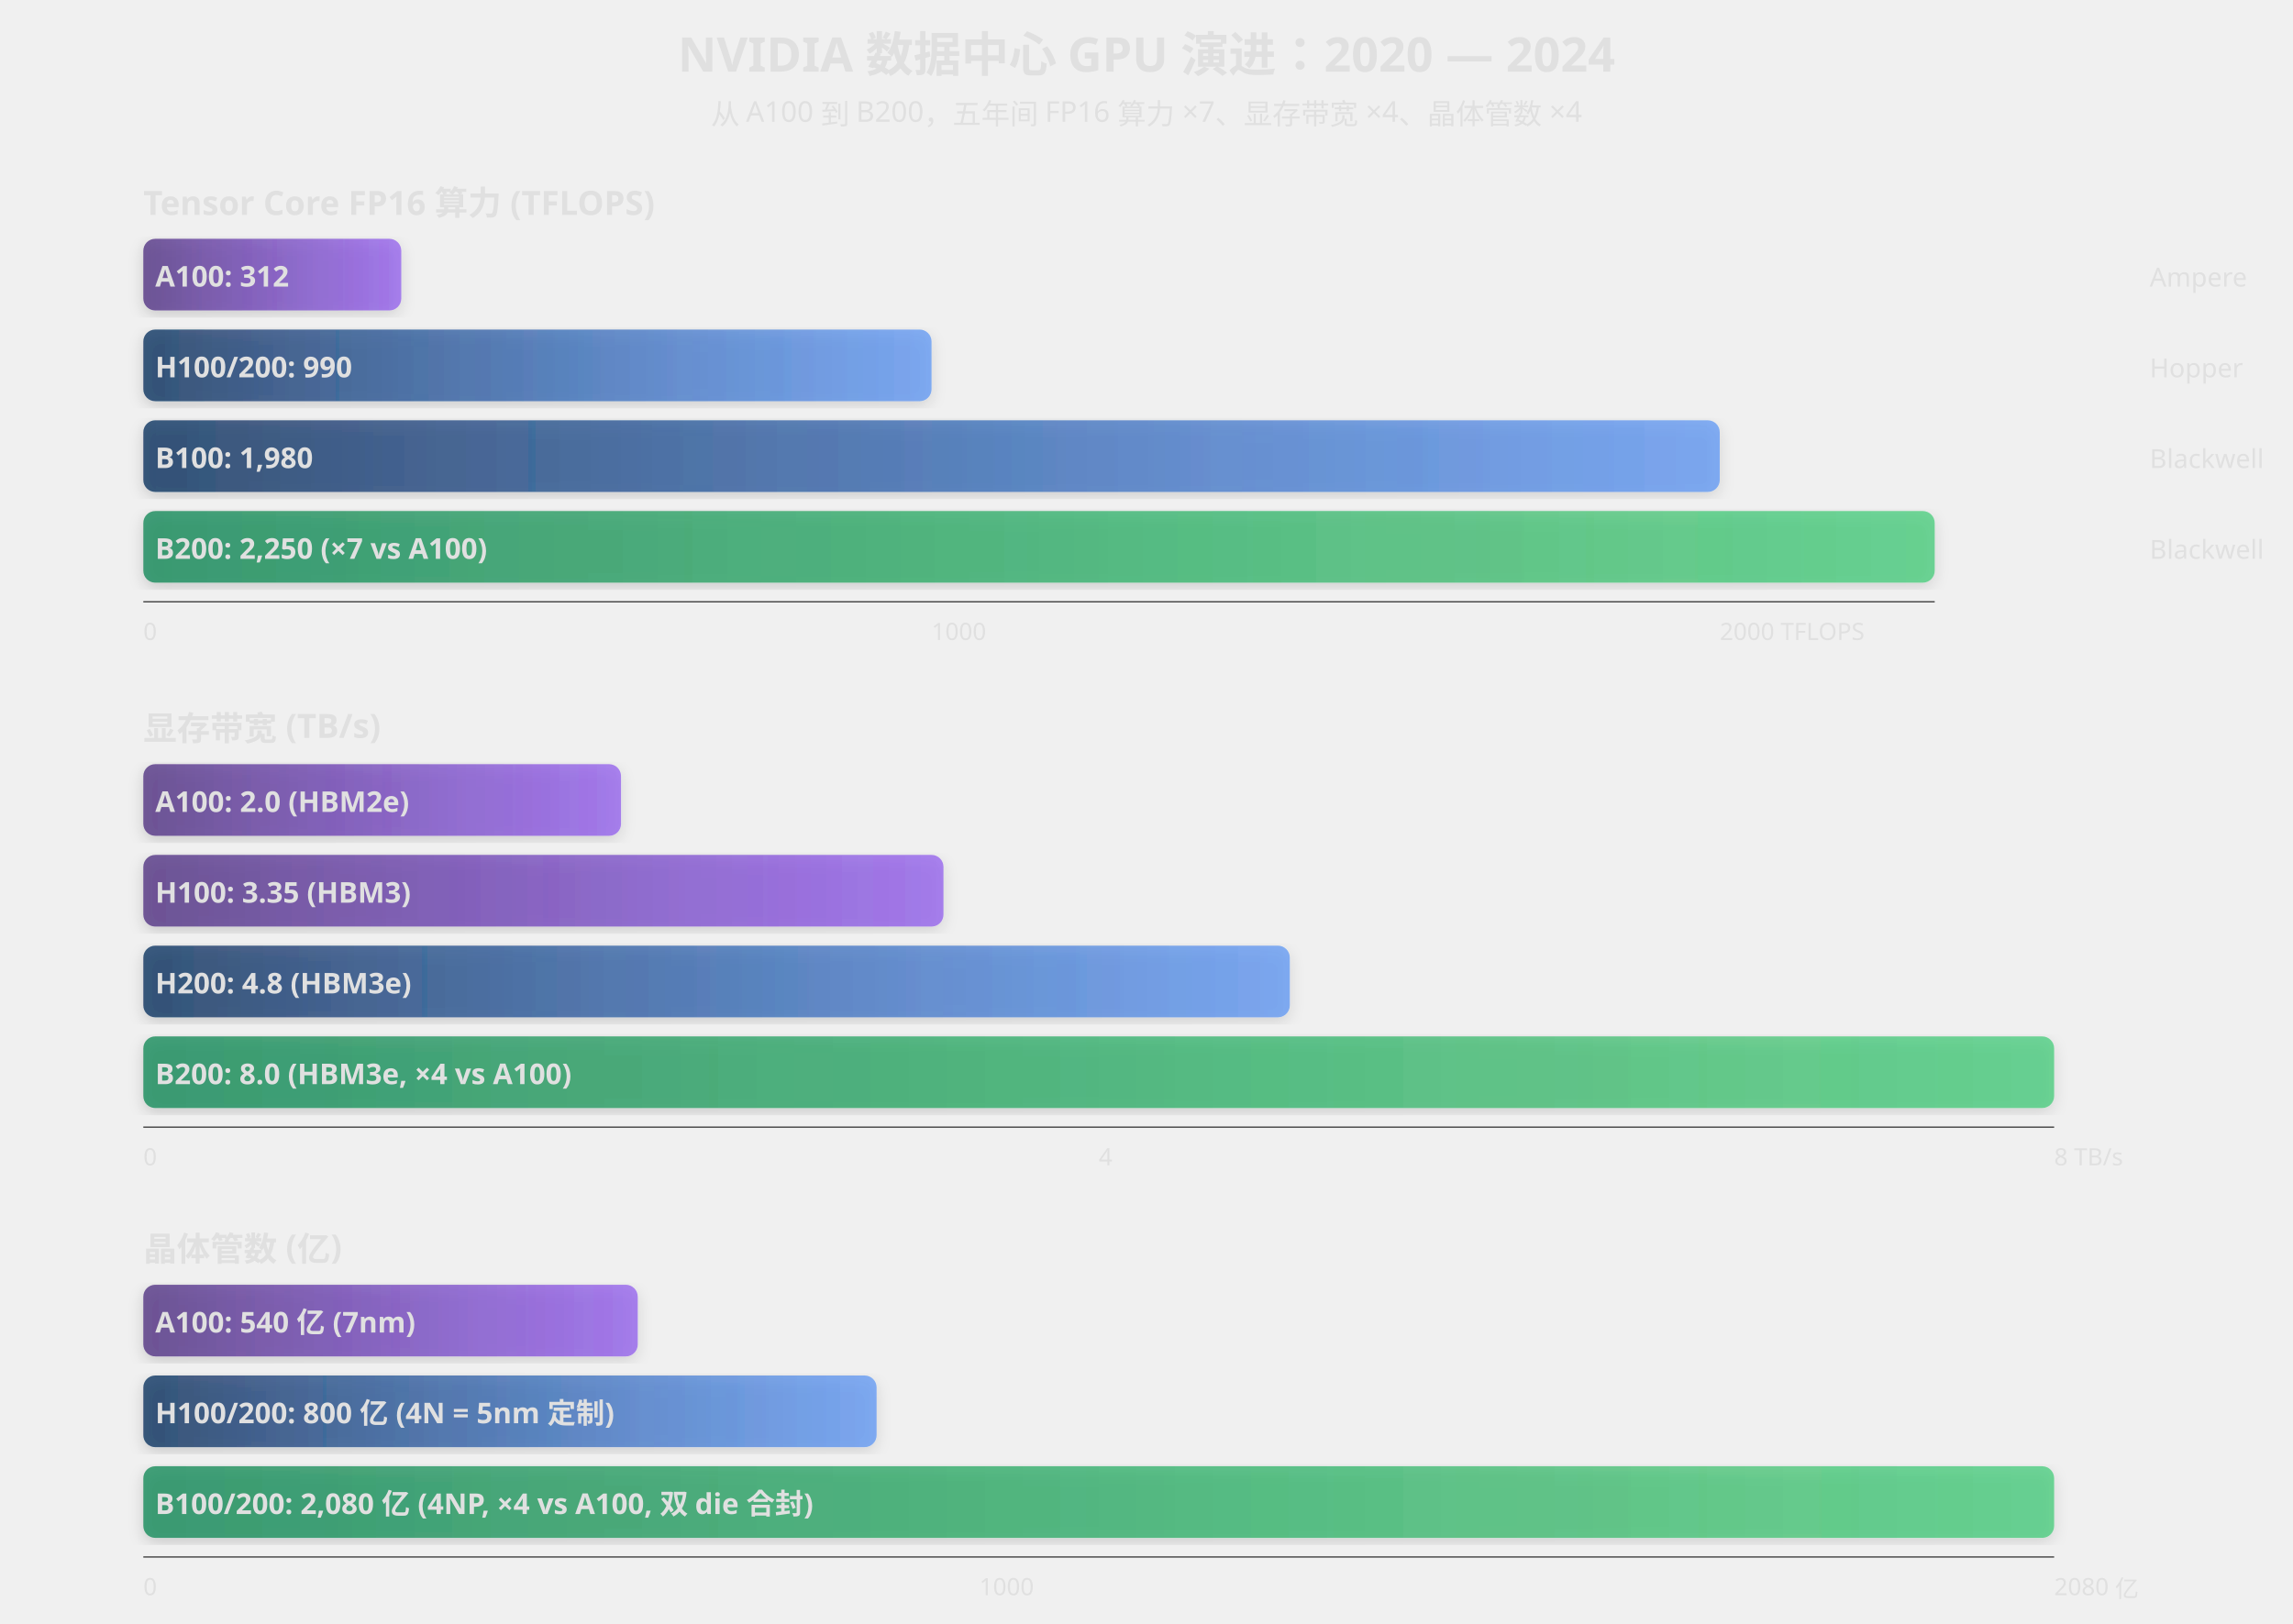
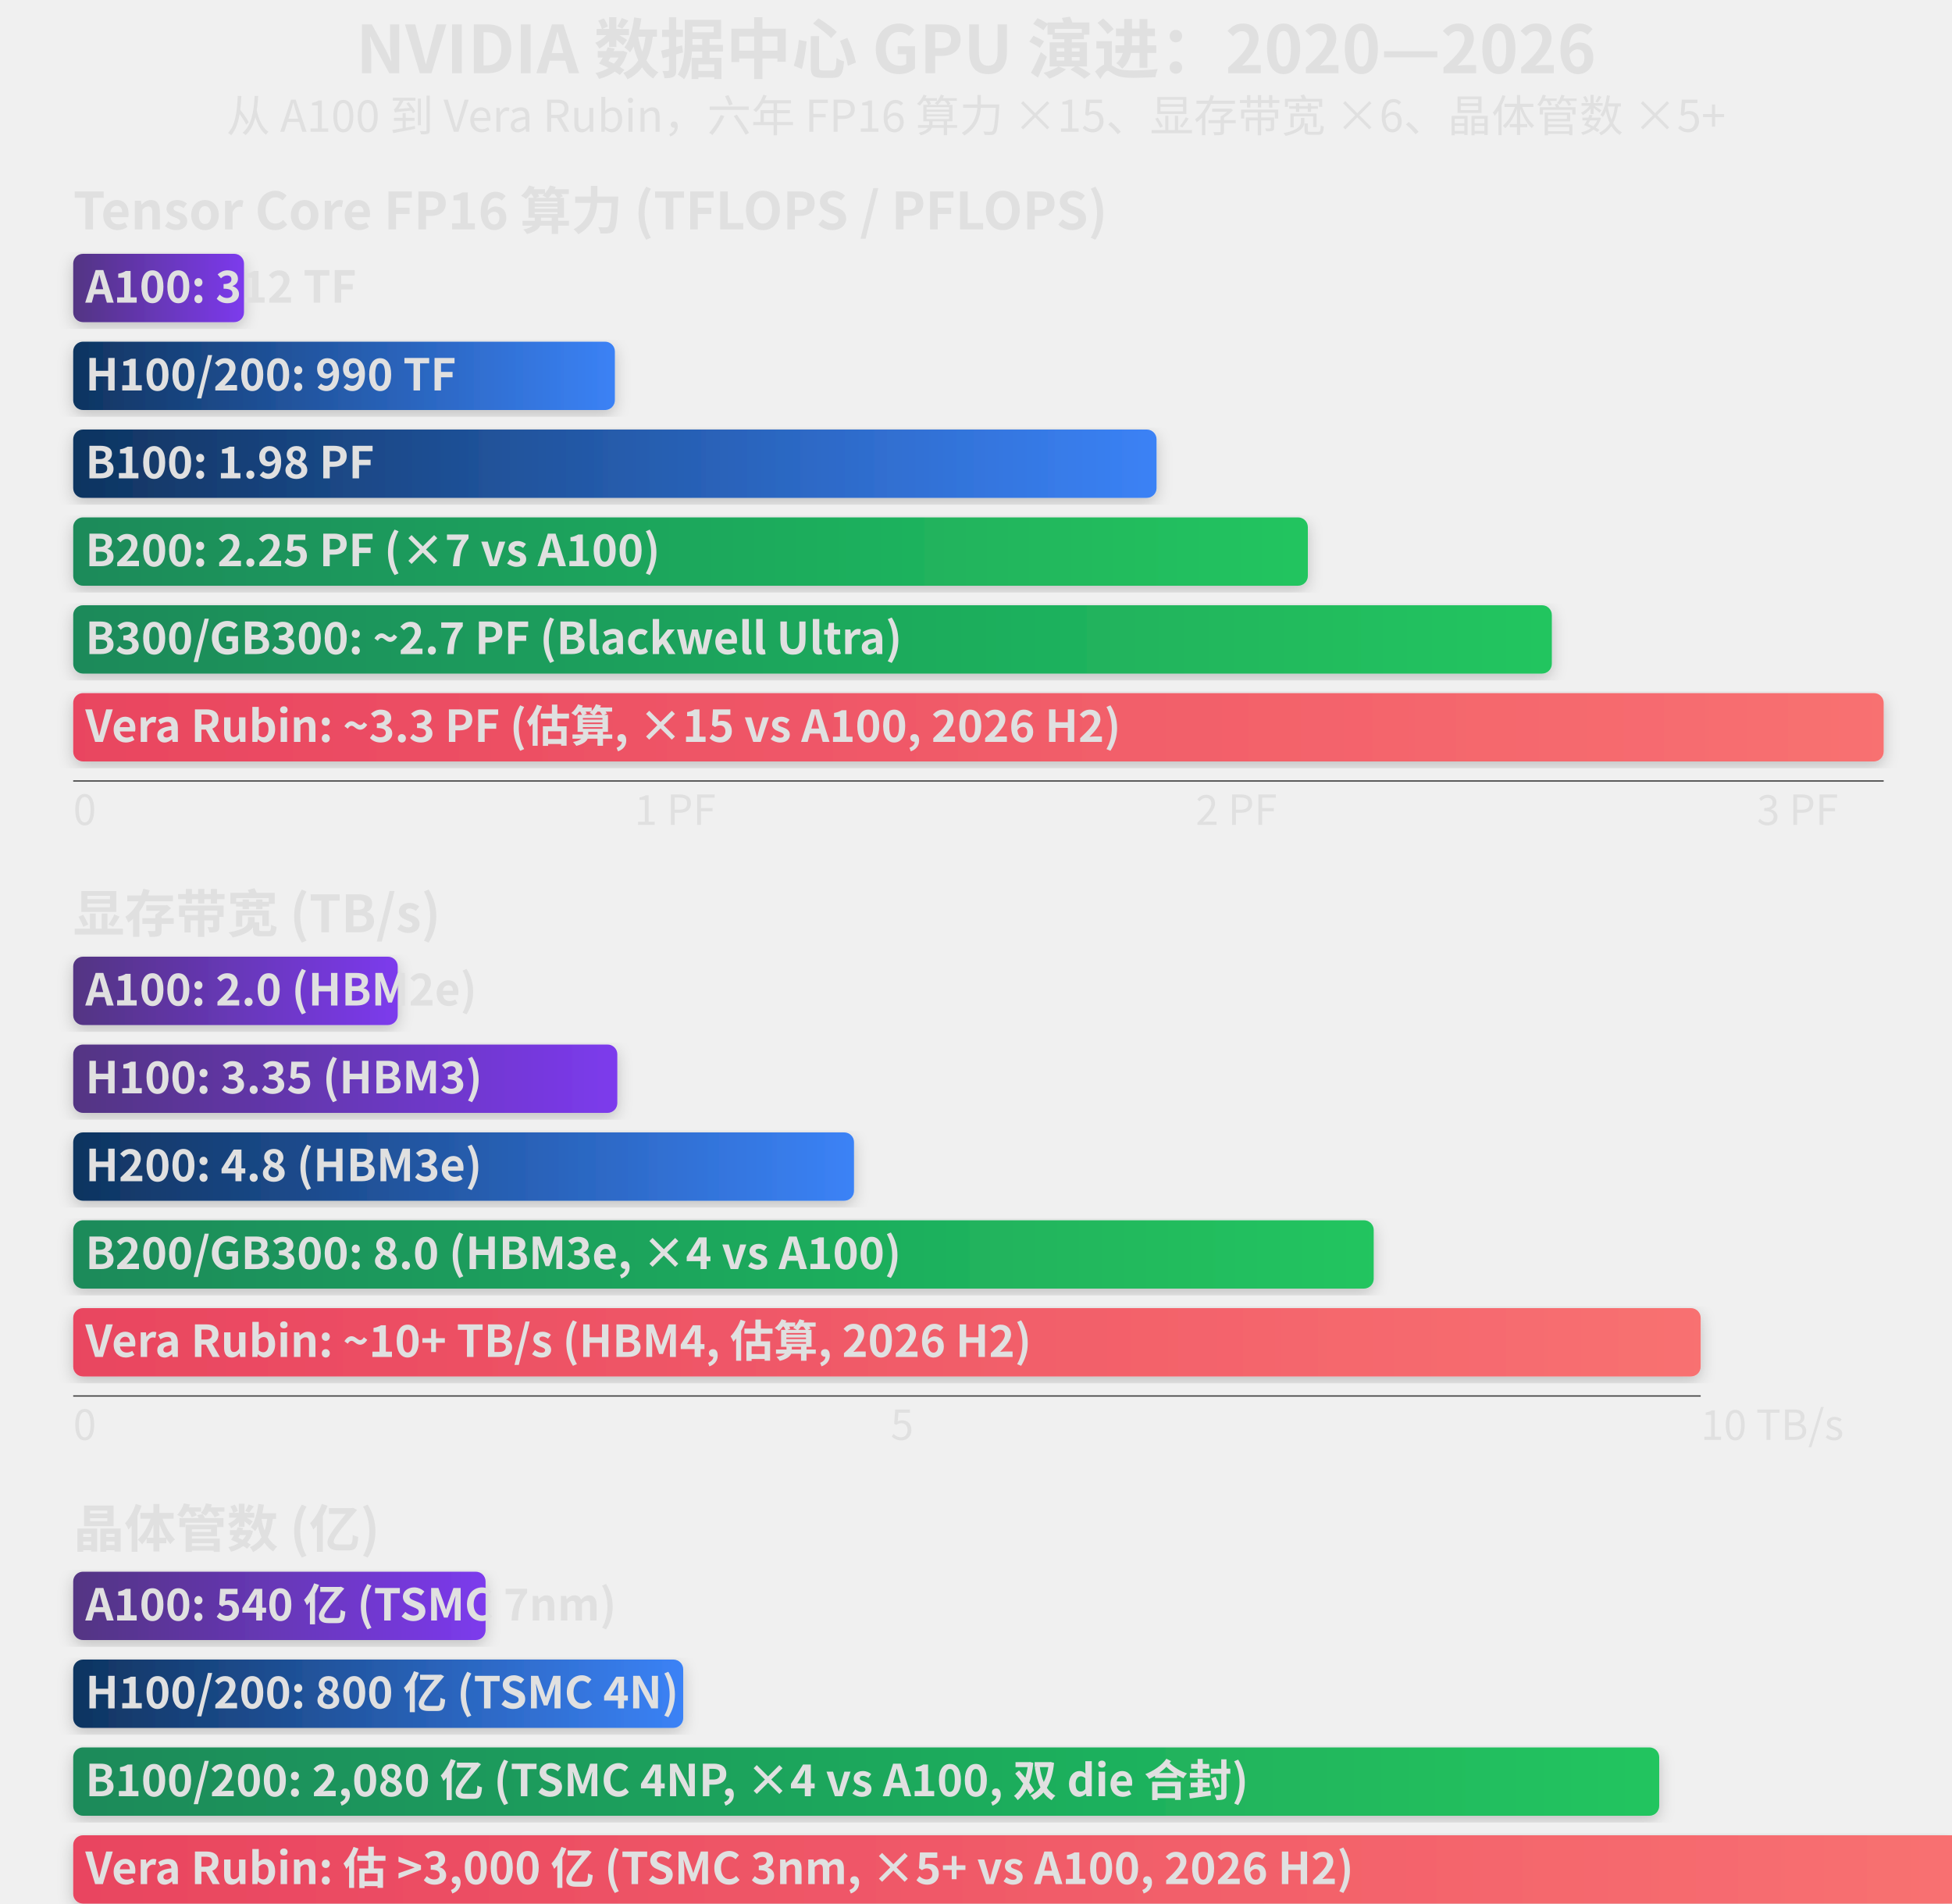
- <svg xmlns="http://www.w3.org/2000/svg" viewBox="0 0 960 680" font-family="'Noto Sans SC', 'Microsoft YaHei', 'PingFang SC', sans-serif">
+ <svg xmlns="http://www.w3.org/2000/svg" viewBox="0 0 800 780" font-family="'PingFang SC', 'Microsoft YaHei', 'Noto Sans CJK SC', sans-serif">
  <defs>
-     <linearGradient id="bar1" x1="0" y1="0" x2="1" y2="0">
-       <stop offset="0%" stop-color="#533483" stop-opacity="0.8" />
-       <stop offset="100%" stop-color="#7c3aed" stop-opacity="0.6" />
+     <linearGradient id="barA" x1="0" y1="0" x2="1" y2="0">
+       <stop offset="0%" stop-color="#533483" />
+       <stop offset="100%" stop-color="#7c3aed" />
    </linearGradient>
-     <linearGradient id="bar2" x1="0" y1="0" x2="1" y2="0">
-       <stop offset="0%" stop-color="#0f3460" stop-opacity="0.8" />
-       <stop offset="100%" stop-color="#3b82f6" stop-opacity="0.6" />
+     <linearGradient id="barH" x1="0" y1="0" x2="1" y2="0">
+       <stop offset="0%" stop-color="#0f3460" />
+       <stop offset="100%" stop-color="#3b82f6" />
    </linearGradient>
-     <linearGradient id="bar3" x1="0" y1="0" x2="1" y2="0">
-       <stop offset="0%" stop-color="#1a8a5a" stop-opacity="0.8" />
-       <stop offset="100%" stop-color="#22c55e" stop-opacity="0.6" />
+     <linearGradient id="barB" x1="0" y1="0" x2="1" y2="0">
+       <stop offset="0%" stop-color="#1a8a5a" />
+       <stop offset="100%" stop-color="#22c55e" />
+     </linearGradient>
+     <linearGradient id="barR" x1="0" y1="0" x2="1" y2="0">
+       <stop offset="0%" stop-color="#e94560" />
+       <stop offset="100%" stop-color="#f87171" />
    </linearGradient>
    <filter id="shadow">
      <feDropShadow dx="0" dy="2" stdDeviation="3" flood-opacity="0.2" />
    </filter>
  </defs>
  <style>
    text { fill: #e0e0e0; }
  </style>
-   <text x="480" y="30" text-anchor="middle" font-size="20" font-weight="700" fill="#fff">NVIDIA 数据中心 GPU 演进：2020 — 2024</text>
-   <text x="480" y="52" text-anchor="middle" font-size="12" fill="#888">从 A100 到 B200，五年间 FP16 算力 ×7、显存带宽 ×4、晶体管数 ×4</text>
-   <text x="60" y="90" font-size="14" font-weight="700" fill="#f5a623">Tensor Core FP16 算力 (TFLOPS)</text>
-   <rect x="60" y="100" width="108" height="30" rx="5" fill="url(#bar1)" filter="url(#shadow)" />
-   <text x="65" y="120" font-size="12" fill="#fff" font-weight="600">A100: 312</text>
-   <rect x="60" y="138" width="330" height="30" rx="5" fill="url(#bar2)" filter="url(#shadow)" />
-   <text x="65" y="158" font-size="12" fill="#fff" font-weight="600">H100/200: 990</text>
-   <rect x="60" y="176" width="660" height="30" rx="5" fill="url(#bar2)" filter="url(#shadow)" />
-   <text x="65" y="196" font-size="12" fill="#fff" font-weight="600">B100: 1,980</text>
-   <rect x="60" y="214" width="750" height="30" rx="5" fill="url(#bar3)" filter="url(#shadow)" />
-   <text x="65" y="234" font-size="12" fill="#fff" font-weight="600">B200: 2,250 (×7 vs A100)</text>
-   <line x1="60" y1="252" x2="810" y2="252" stroke="#333" stroke-width="0.5" />
-   <text x="60" y="268" font-size="10" fill="#666">0</text>
-   <text x="390" y="268" font-size="10" fill="#666">1000</text>
-   <text x="720" y="268" font-size="10" fill="#666">2000 TFLOPS</text>
-   <text x="60" y="310" font-size="14" font-weight="700" fill="#4ecdc4">显存带宽 (TB/s)</text>
-   <rect x="60" y="320" width="200" height="30" rx="5" fill="url(#bar1)" filter="url(#shadow)" />
-   <text x="65" y="340" font-size="12" fill="#fff" font-weight="600">A100: 2.0 (HBM2e)</text>
-   <rect x="60" y="358" width="335" height="30" rx="5" fill="url(#bar1)" filter="url(#shadow)" />
-   <text x="65" y="378" font-size="12" fill="#fff" font-weight="600">H100: 3.35 (HBM3)</text>
-   <rect x="60" y="396" width="480" height="30" rx="5" fill="url(#bar2)" filter="url(#shadow)" />
-   <text x="65" y="416" font-size="12" fill="#fff" font-weight="600">H200: 4.8 (HBM3e)</text>
-   <rect x="60" y="434" width="800" height="30" rx="5" fill="url(#bar3)" filter="url(#shadow)" />
-   <text x="65" y="454" font-size="12" fill="#fff" font-weight="600">B200: 8.0 (HBM3e, ×4 vs A100)</text>
-   <line x1="60" y1="472" x2="860" y2="472" stroke="#333" stroke-width="0.5" />
-   <text x="60" y="488" font-size="10" fill="#666">0</text>
-   <text x="460" y="488" font-size="10" fill="#666">4</text>
-   <text x="860" y="488" font-size="10" fill="#666">8 TB/s</text>
-   <text x="60" y="528" font-size="14" font-weight="700" fill="#a78bfa">晶体管数 (亿)</text>
-   <rect x="60" y="538" width="207" height="30" rx="5" fill="url(#bar1)" filter="url(#shadow)" />
-   <text x="65" y="558" font-size="12" fill="#fff" font-weight="600">A100: 540 亿 (7nm)</text>
-   <rect x="60" y="576" width="307" height="30" rx="5" fill="url(#bar2)" filter="url(#shadow)" />
-   <text x="65" y="596" font-size="12" fill="#fff" font-weight="600">H100/200: 800 亿 (4N = 5nm 定制)</text>
-   <rect x="60" y="614" width="800" height="30" rx="5" fill="url(#bar3)" filter="url(#shadow)" />
-   <text x="65" y="634" font-size="12" fill="#fff" font-weight="600">B100/200: 2,080 亿 (4NP, ×4 vs A100, 双 die 合封)</text>
-   <line x1="60" y1="652" x2="860" y2="652" stroke="#333" stroke-width="0.5" />
-   <text x="60" y="668" font-size="10" fill="#666">0</text>
-   <text x="410" y="668" font-size="10" fill="#666">1000</text>
-   <text x="860" y="668" font-size="10" fill="#666">2080 亿</text>
-   <text x="900" y="120" font-size="11" fill="#888">Ampere</text>
-   <text x="900" y="158" font-size="11" fill="#888">Hopper</text>
-   <text x="900" y="196" font-size="11" fill="#888">Blackwell</text>
-   <text x="900" y="234" font-size="11" fill="#888">Blackwell</text>
+   <text x="400" y="30" text-anchor="middle" font-size="27" font-weight="700" fill="#fff">NVIDIA 数据中心 GPU 演进：2020—2026</text>
+   <text x="400" y="54" text-anchor="middle" font-size="18" fill="#888">从 A100 到 Vera Rubin，六年 FP16 算力 ×15、显存带宽 ×6、晶体管数 ×5+</text>
+   <text x="30" y="94" font-size="21" font-weight="700" fill="#f5a623">Tensor Core FP16 算力 (TFLOPS / PFLOPS)</text>
+   <rect x="30" y="104" width="70" height="28" rx="4" fill="url(#barA)" filter="url(#shadow)" />
+   <text x="35" y="124" font-size="18" fill="#fff" font-weight="600">A100: 312 TF</text>
+   <rect x="30" y="140" width="222" height="28" rx="4" fill="url(#barH)" filter="url(#shadow)" />
+   <text x="35" y="160" font-size="18" fill="#fff" font-weight="600">H100/200: 990 TF</text>
+   <rect x="30" y="176" width="444" height="28" rx="4" fill="url(#barH)" filter="url(#shadow)" />
+   <text x="35" y="196" font-size="18" fill="#fff" font-weight="600">B100: 1.98 PF</text>
+   <rect x="30" y="212" width="506" height="28" rx="4" fill="url(#barB)" filter="url(#shadow)" />
+   <text x="35" y="232" font-size="18" fill="#fff" font-weight="600">B200: 2.25 PF (×7 vs A100)</text>
+   <rect x="30" y="248" width="606" height="28" rx="4" fill="url(#barB)" filter="url(#shadow)" />
+   <text x="35" y="268" font-size="18" fill="#fff" font-weight="600">B300/GB300: ~2.7 PF (Blackwell Ultra)</text>
+   <rect x="30" y="284" width="742" height="28" rx="4" fill="url(#barR)" filter="url(#shadow)" />
+   <text x="35" y="304" font-size="18" fill="#fff" font-weight="600">Vera Rubin: ~3.3 PF (估算, ×15 vs A100, 2026 H2)</text>
+   <line x1="30" y1="320" x2="772" y2="320" stroke="#333" stroke-width="0.5" />
+   <text x="30" y="338" font-size="17" fill="#666">0</text>
+   <text x="260" y="338" font-size="17" fill="#666">1 PF</text>
+   <text x="490" y="338" font-size="17" fill="#666">2 PF</text>
+   <text x="720" y="338" font-size="17" fill="#666">3 PF</text>
+   <text x="30" y="382" font-size="21" font-weight="700" fill="#4ecdc4">显存带宽 (TB/s)</text>
+   <rect x="30" y="392" width="133" height="28" rx="4" fill="url(#barA)" filter="url(#shadow)" />
+   <text x="35" y="412" font-size="18" fill="#fff" font-weight="600">A100: 2.0 (HBM2e)</text>
+   <rect x="30" y="428" width="223" height="28" rx="4" fill="url(#barA)" filter="url(#shadow)" />
+   <text x="35" y="448" font-size="18" fill="#fff" font-weight="600">H100: 3.35 (HBM3)</text>
+   <rect x="30" y="464" width="320" height="28" rx="4" fill="url(#barH)" filter="url(#shadow)" />
+   <text x="35" y="484" font-size="18" fill="#fff" font-weight="600">H200: 4.8 (HBM3e)</text>
+   <rect x="30" y="500" width="533" height="28" rx="4" fill="url(#barB)" filter="url(#shadow)" />
+   <text x="35" y="520" font-size="18" fill="#fff" font-weight="600">B200/GB300: 8.0 (HBM3e, ×4 vs A100)</text>
+   <rect x="30" y="536" width="667" height="28" rx="4" fill="url(#barR)" filter="url(#shadow)" />
+   <text x="35" y="556" font-size="18" fill="#fff" font-weight="600">Vera Rubin: ~10+ TB/s (HBM4, 估算, 2026 H2)</text>
+   <line x1="30" y1="572" x2="697" y2="572" stroke="#333" stroke-width="0.5" />
+   <text x="30" y="590" font-size="17" fill="#666">0</text>
+   <text x="365" y="590" font-size="17" fill="#666">5</text>
+   <text x="697" y="590" font-size="17" fill="#666">10 TB/s</text>
+   <text x="30" y="634" font-size="21" font-weight="700" fill="#a78bfa">晶体管数 (亿)</text>
+   <rect x="30" y="644" width="169" height="28" rx="4" fill="url(#barA)" filter="url(#shadow)" />
+   <text x="35" y="664" font-size="18" fill="#fff" font-weight="600">A100: 540 亿 (TSMC 7nm)</text>
+   <rect x="30" y="680" width="250" height="28" rx="4" fill="url(#barH)" filter="url(#shadow)" />
+   <text x="35" y="700" font-size="18" fill="#fff" font-weight="600">H100/200: 800 亿 (TSMC 4N)</text>
+   <rect x="30" y="716" width="650" height="28" rx="4" fill="url(#barB)" filter="url(#shadow)" />
+   <text x="35" y="736" font-size="18" fill="#fff" font-weight="600">B100/200: 2,080 亿 (TSMC 4NP, ×4 vs A100, 双 die 合封)</text>
+   <rect x="30" y="752" width="782" height="28" rx="4" fill="url(#barR)" filter="url(#shadow)" />
+   <text x="35" y="772" font-size="18" fill="#fff" font-weight="600">Vera Rubin: 估 &gt;3,000 亿 (TSMC 3nm, ×5+ vs A100, 2026 H2)</text>
+   <line x1="30" y1="788" x2="812" y2="788" stroke="#333" stroke-width="0.5" />
+   <text x="30" y="806" font-size="17" fill="#666">0</text>
+   <text x="356" y="806" font-size="17" fill="#666">1000</text>
+   <text x="682" y="806" font-size="17" fill="#666">2000</text>
+   <text x="812" y="806" font-size="17" fill="#666">3000 亿</text>
</svg>
